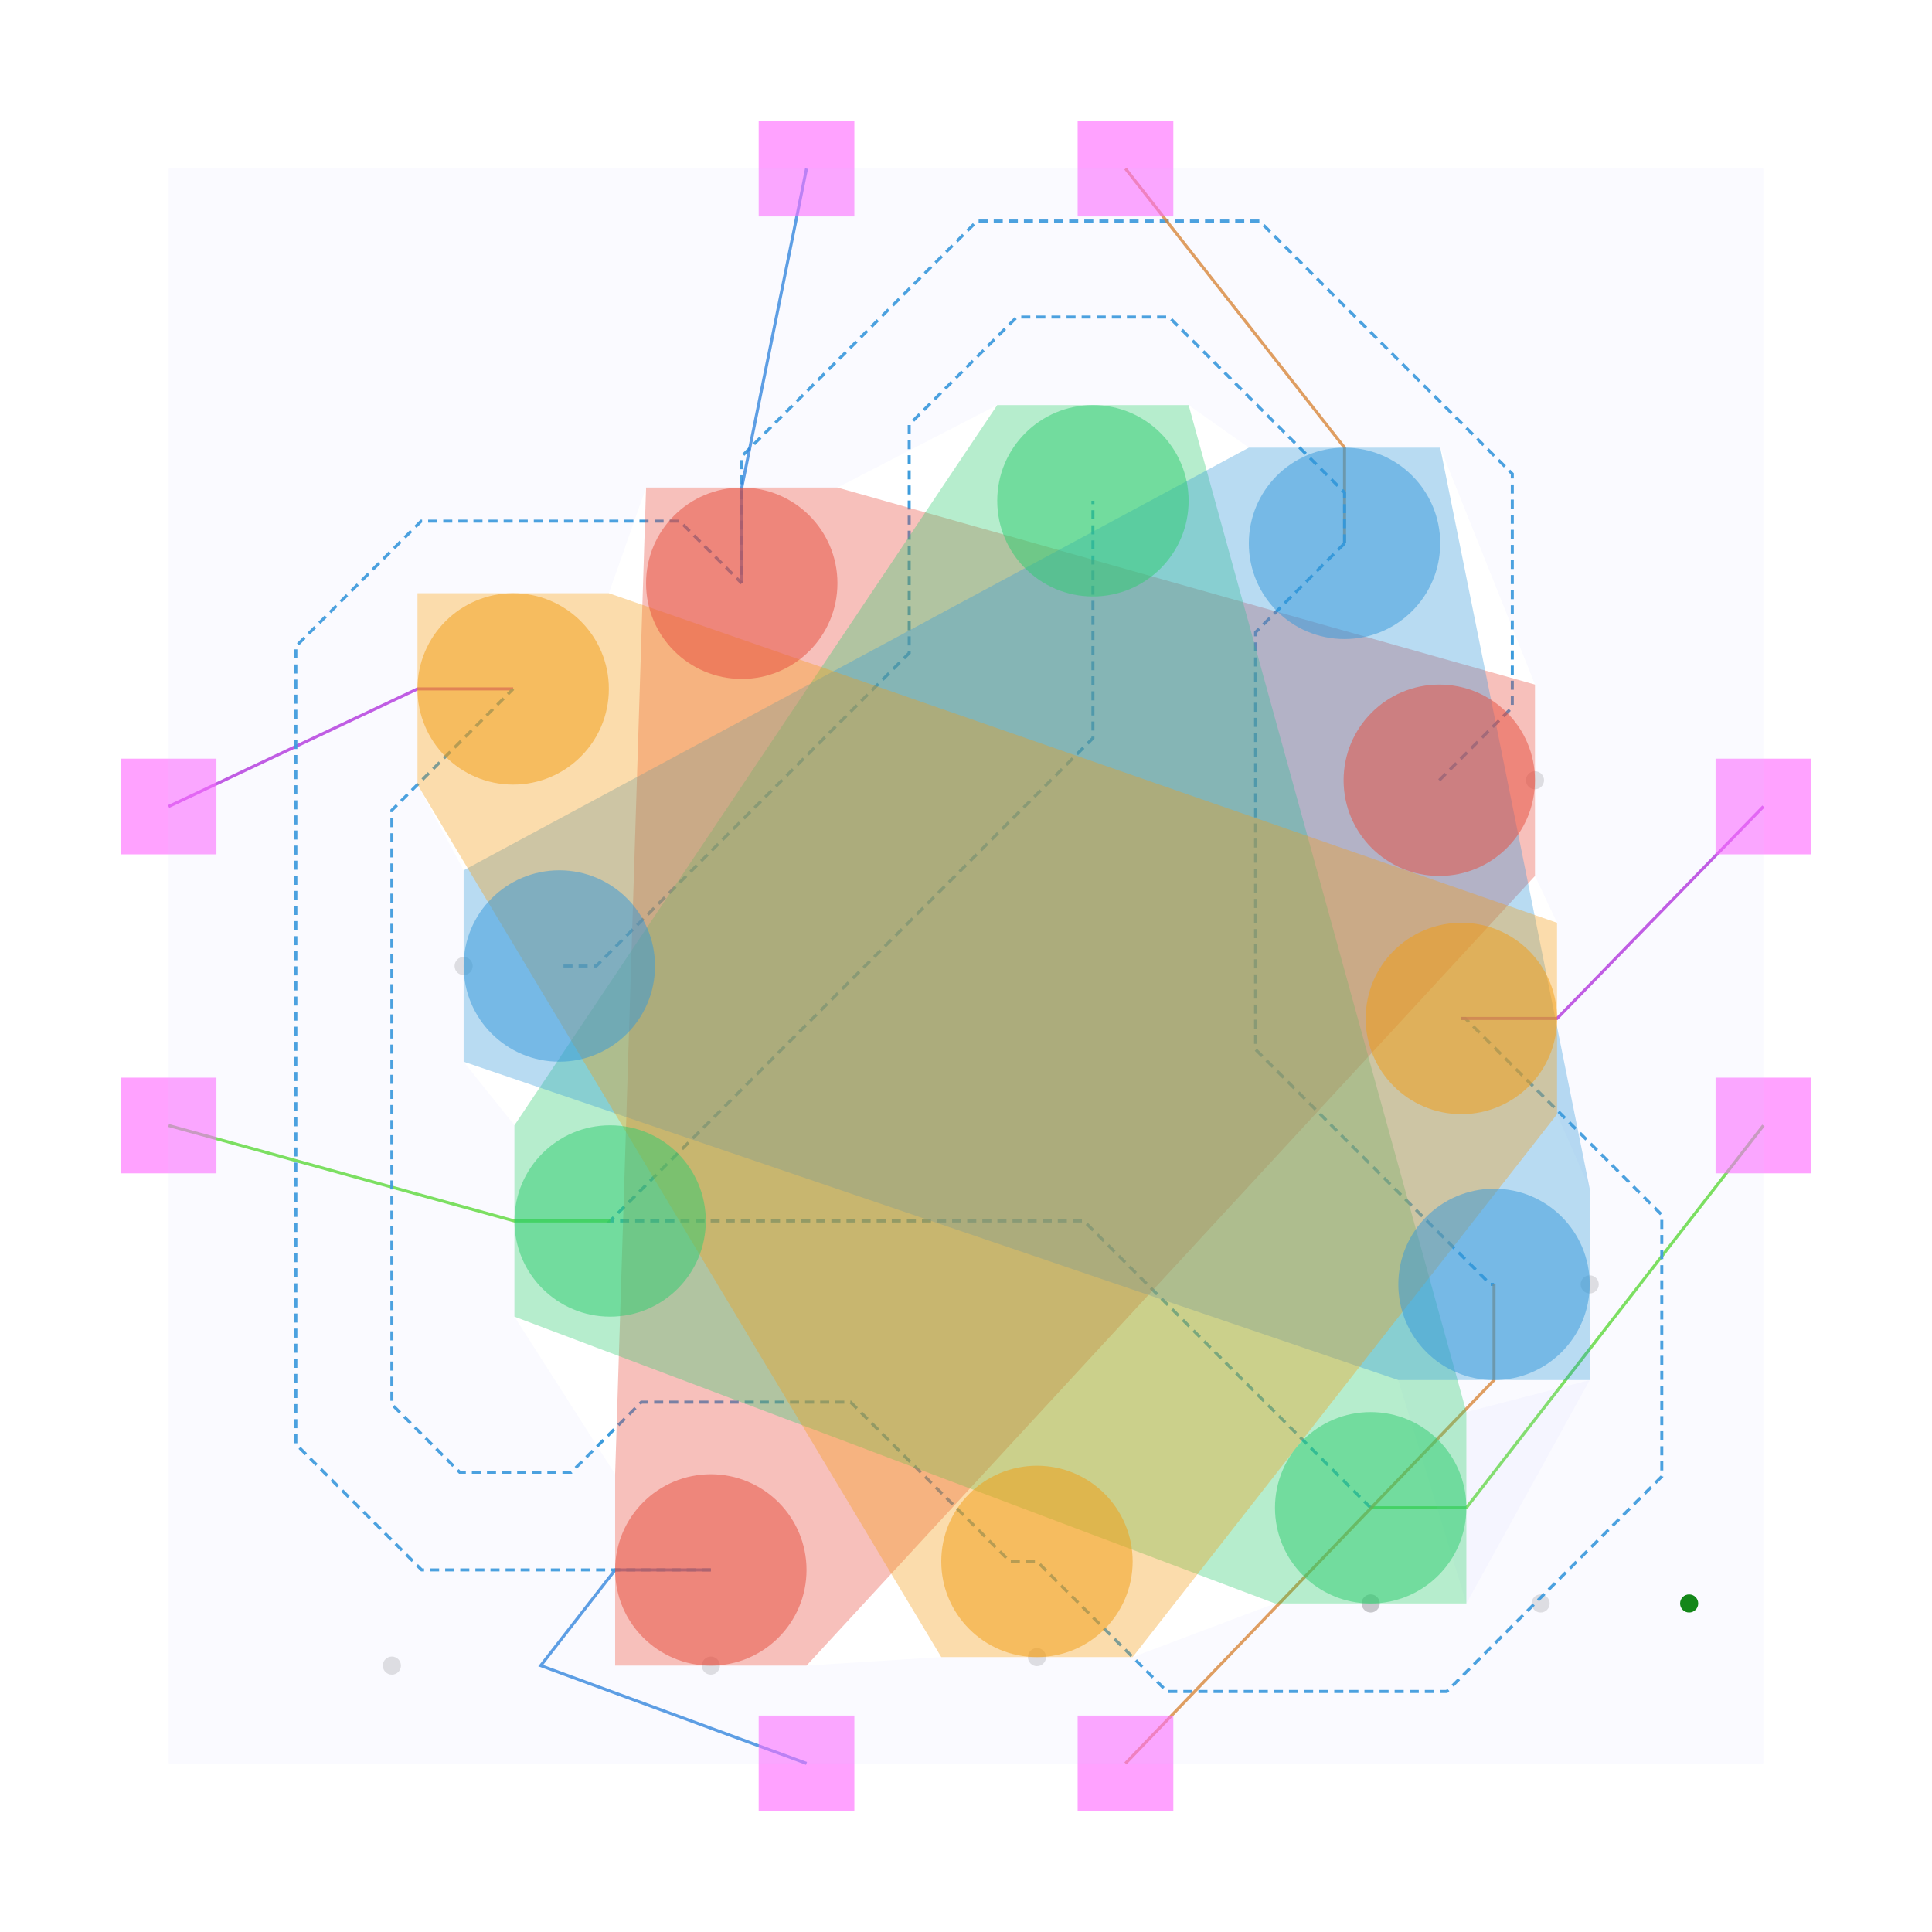
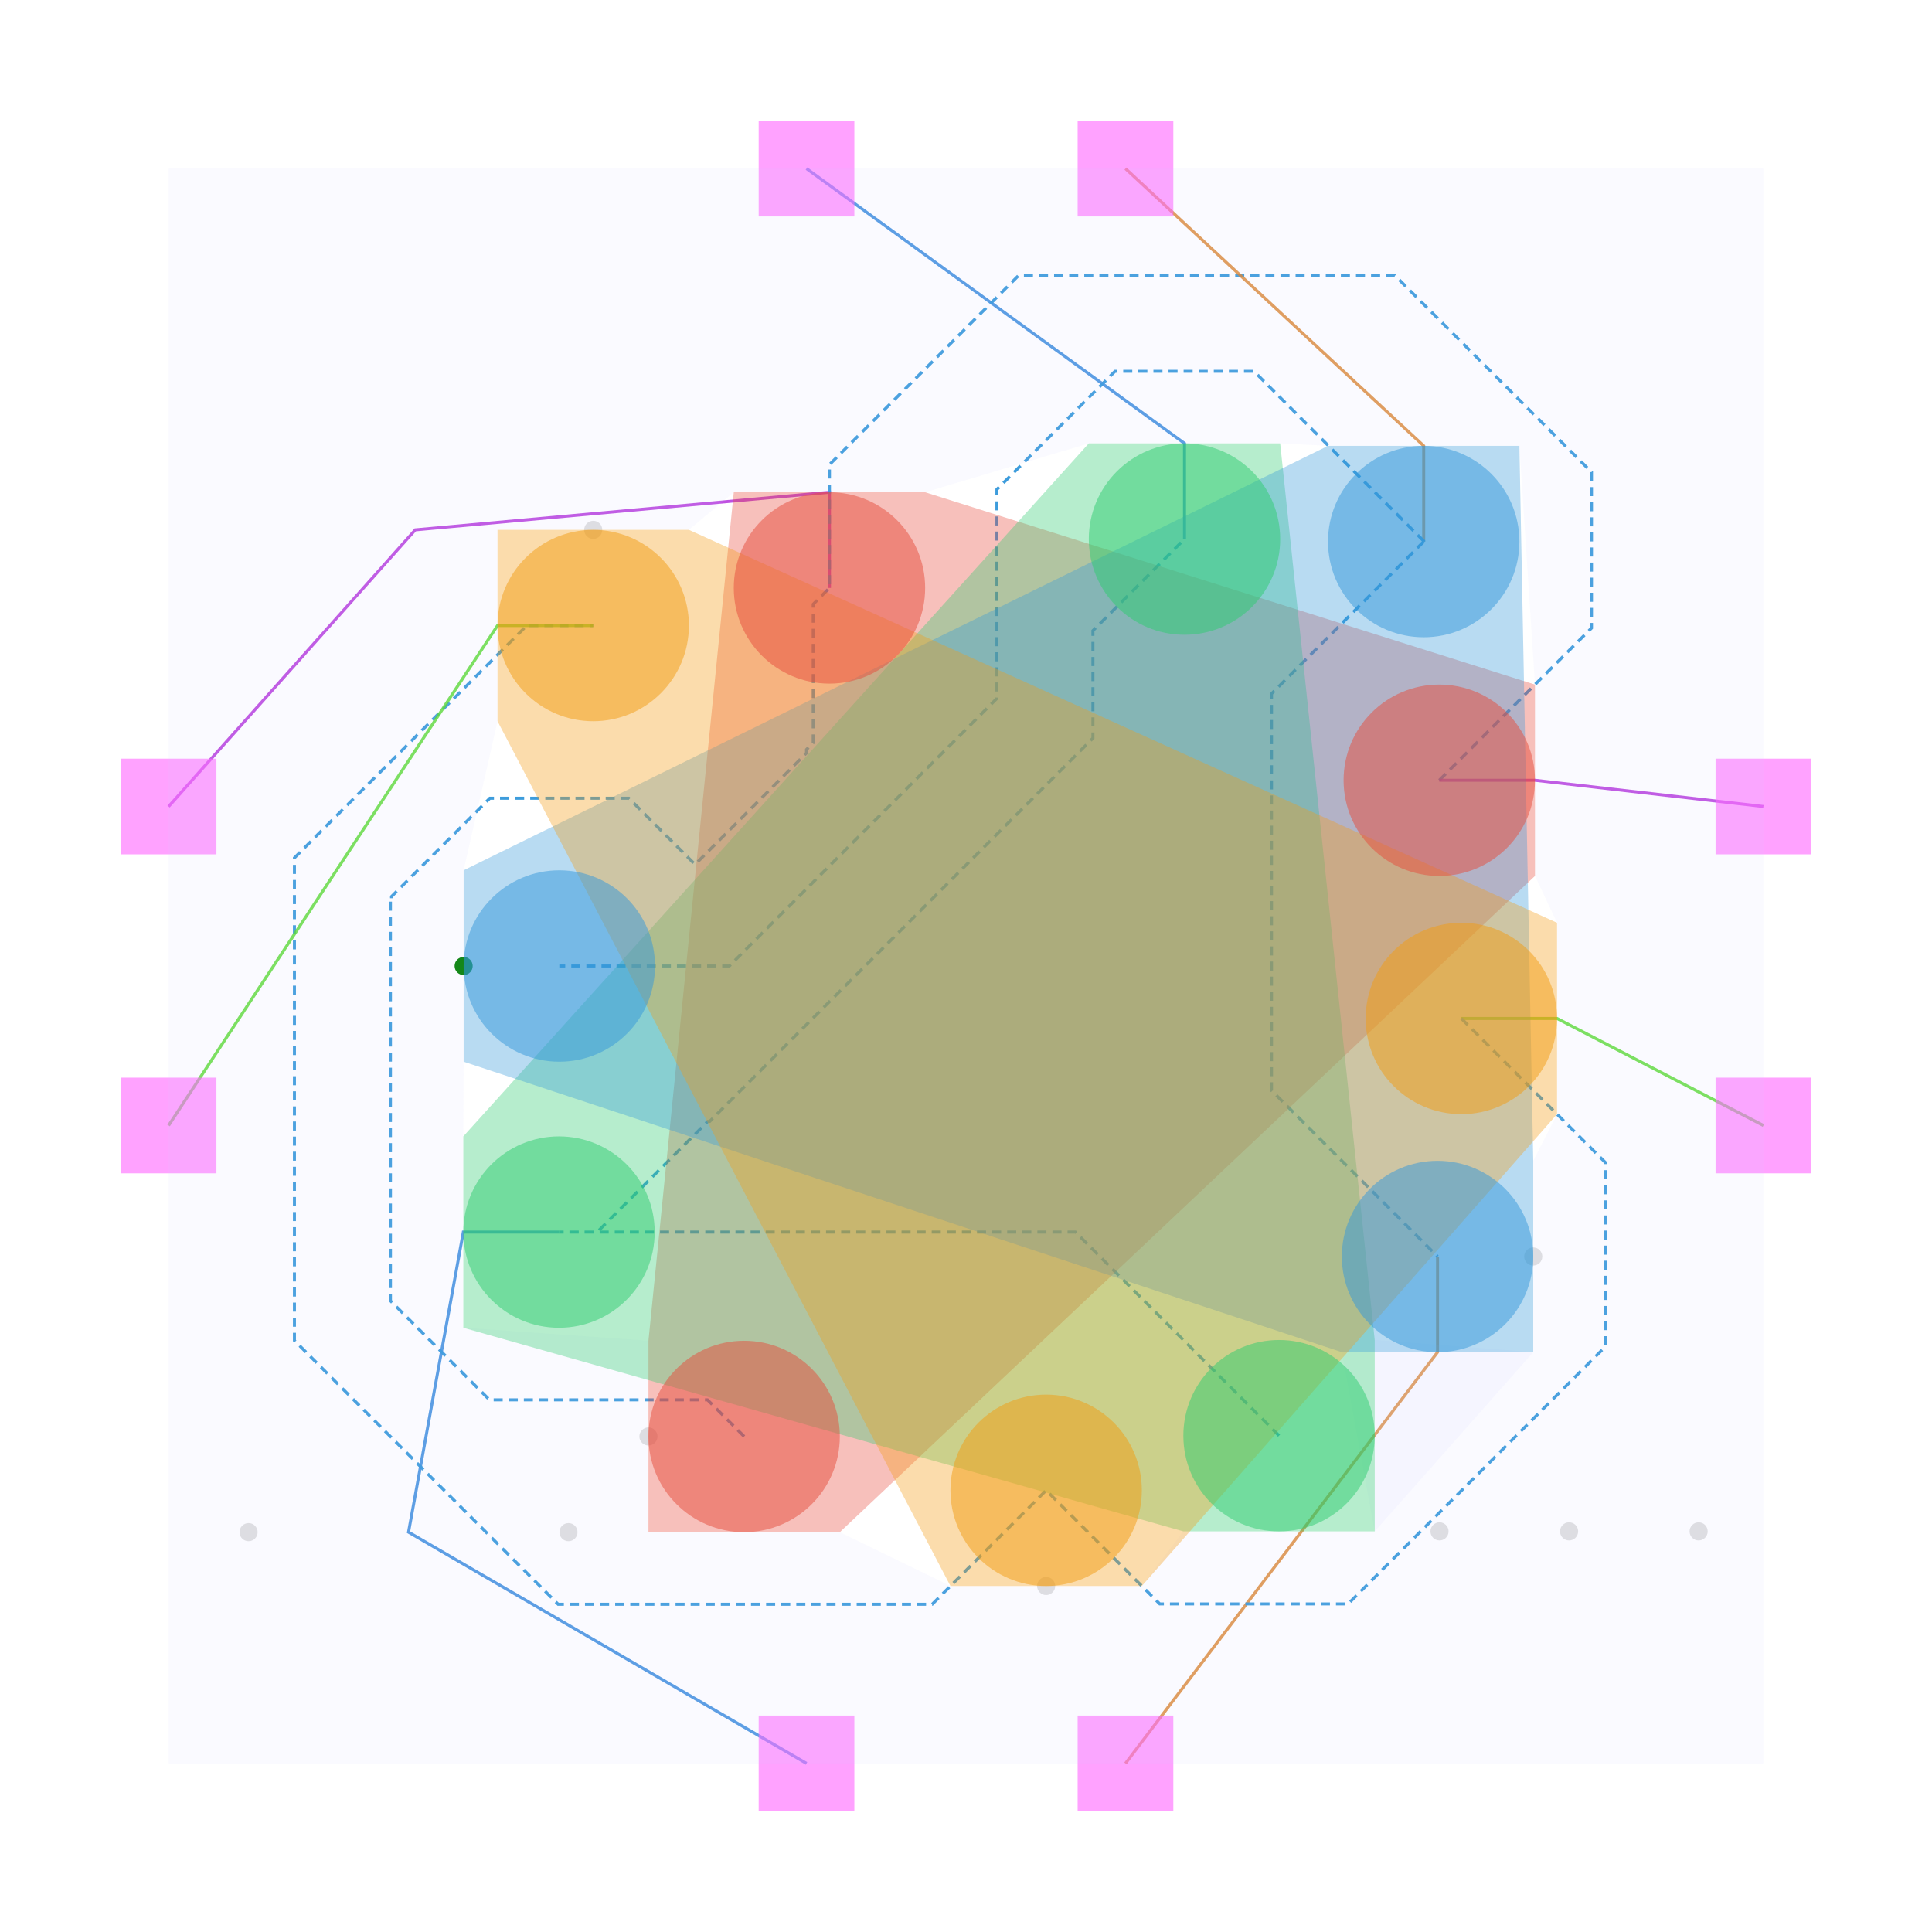
<svg xmlns="http://www.w3.org/2000/svg" width="640" height="640" viewBox="0 0 640 640">
  <rect width="100%" height="100%" fill="white" />
  <g>
-     <circle data-type="point" data-label="via:B-R_1 g: 0.10 h: 1.00 f: 0.66" data-x="2.26717925" data-y="-1.998536" cx="559.551" cy="531.166" r="3" fill="green" />
+     <circle data-type="point" data-label="via:Net7-L g: 0.03 h: 1.00 f: 0.59" data-x="-1.575" data-y="0" cx="153.585" cy="320" r="3" fill="green" />
  </g>
  <g>
-     <circle data-type="point" data-label="via:Net5-B g: 0.10 h: 1.00 f: 0.66" data-x="1.268717" data-y="-1.998536" cx="454.053" cy="531.166" r="3" fill="rgba(128, 128, 128, 0.25)" />
+     <circle data-type="point" data-label="via:B-L_0 g: 0.10 h: 1.00 f: 0.66" data-x="-2.249264166666667" data-y="-1.7750000000000001" cx="82.342" cy="507.547" r="3" fill="rgba(128, 128, 128, 0.25)" />
  </g>
  <g>
-     <circle data-type="point" data-label="via:B-R_0 g: 0.14 h: 1.00 f: 0.69" data-x="1.80153775" data-y="-1.998536" cx="510.351" cy="531.166" r="3" fill="rgba(128, 128, 128, 0.25)" />
+     <circle data-type="point" data-label="via:Net8-T g: 0.00 h: 2.00 f: 1.10" data-x="-1.168748" data-y="1.367434" cx="196.51" cy="175.516" r="3" fill="rgba(128, 128, 128, 0.25)" />
  </g>
  <g>
-     <circle data-type="point" data-label="via:Net8-B g: 0.14 h: 1.00 f: 0.69" data-x="0.22245699999999996" data-y="-2.166711" cx="343.505" cy="548.936" r="3" fill="rgba(128, 128, 128, 0.25)" />
+     <circle data-type="point" data-label="via:Net7-R g: 0.00 h: 2.00 f: 1.10" data-x="1.7783630000000001" data-y="-0.910782" cx="507.903" cy="416.234" r="3" fill="rgba(128, 128, 128, 0.25)" />
  </g>
  <g>
-     <circle data-type="point" data-label="via:Net6-B g: 0.17 h: 1.00 f: 0.73" data-x="-0.8" data-y="-2.1933949999999998" cx="235.472" cy="551.755" r="3" fill="rgba(128, 128, 128, 0.25)" />
+     <circle data-type="point" data-label="via:B-R_2 g: 0.03 h: 2.00 f: 1.14" data-x="2.296911" data-y="-1.772559" cx="562.692" cy="507.289" r="3" fill="rgba(128, 128, 128, 0.25)" />
  </g>
  <g>
-     <circle data-type="point" data-label="via:Net7-R g: 0.07 h: 2.00 f: 1.17" data-x="1.955408" data-y="-0.998198" cx="526.609" cy="425.47" r="3" fill="rgba(128, 128, 128, 0.25)" />
+     <circle data-type="point" data-label="via:B-R_1 g: 0.03 h: 2.00 f: 1.14" data-x="1.890733" data-y="-1.772559" cx="519.776" cy="507.289" r="3" fill="rgba(128, 128, 128, 0.25)" />
  </g>
  <g>
-     <circle data-type="point" data-label="via:Net7-L g: 0.10 h: 2.00 f: 1.21" data-x="-1.575" data-y="0" cx="153.585" cy="320" r="3" fill="rgba(128, 128, 128, 0.25)" />
+     <circle data-type="point" data-label="via:Net8-B g: 0.03 h: 2.00 f: 1.14" data-x="0.251271" data-y="-1.943783" cx="346.549" cy="525.381" r="3" fill="rgba(128, 128, 128, 0.25)" />
  </g>
  <g>
-     <circle data-type="point" data-label="via:Net6-R g: 0.14 h: 2.00 f: 1.24" data-x="1.7838340000000001" data-y="0.582296" cx="508.481" cy="258.474" r="3" fill="rgba(128, 128, 128, 0.25)" />
+     <circle data-type="point" data-label="via:B-R_0 g: 0.03 h: 2.00 f: 1.14" data-x="1.484555" data-y="-1.772559" cx="476.859" cy="507.289" r="3" fill="rgba(128, 128, 128, 0.25)" />
  </g>
  <g>
-     <circle data-type="point" data-label="via:Net5-B g: 4.07 h: 1.00 f: 4.62" data-x="1.268717" data-y="-1.998536" cx="454.053" cy="531.166" r="3" fill="rgba(128, 128, 128, 0.25)" />
+     <circle data-type="point" data-label="via:Net6-L g: 4.11 h: 1.00 f: 4.66" data-x="-0.9955849999999999" data-y="-1.475" cx="214.806" cy="475.849" r="3" fill="rgba(128, 128, 128, 0.25)" />
  </g>
  <g>
-     <circle data-type="point" data-label="via:B-L_1 g: 4.21 h: 1.00 f: 4.76" data-x="-1.8" data-y="-2.1933949999999998" cx="129.811" cy="551.755" r="3" fill="rgba(128, 128, 128, 0.25)" />
+     <circle data-type="point" data-label="via:B-L_2 g: 4.14 h: 1.00 f: 4.69" data-x="-1.2463208333333333" data-y="-1.7750000000000001" cx="188.313" cy="507.547" r="3" fill="rgba(128, 128, 128, 0.25)" />
  </g>
  <g>
-     <polyline data-points="2.5,-0.5 1.5687170000000001,-1.698536 1.268717,-1.698536" data-type="line" data-label="" points="584.151,372.83 485.751,499.468 454.053,499.468" fill="none" stroke="hsla(106, 70%, 50%, 0.8)" stroke-width="1px" />
+     <polyline data-points="-0.5,-2.5 -1.7477925,-1.7750000000000001 -1.576,-0.834191 -1.276,-0.834191" data-type="line" data-label="" points="267.17,584.151 135.328,507.547 153.479,408.141 185.177,408.141" fill="none" stroke="hsla(210, 70%, 50%, 0.8)" stroke-width="1px" />
  </g>
  <g>
-     <polyline data-points="1.268717,-1.698536 0.369558,-0.799377 -1.115754,-0.799377 0.397934,0.714311 0.397934,1.458567" data-type="line" data-label="" points="454.053,499.468 359.048,404.462 202.109,404.462 362.046,244.526 362.046,165.887" fill="none" stroke="rgba(52, 152, 219, 0.95)" stroke-width="1px" stroke-dasharray="3 2" />
+     <polyline data-points="0.981466,-1.472559 0.343098,-0.834191 -1.276,-0.834191 -1.156476,-0.834191 -0.809571,-0.487286 -0.803663,-0.487286 0.397934,0.714311 0.397934,1.051387 0.685025,1.338478" data-type="line" data-label="" points="423.702,475.591 356.252,408.141 185.177,408.141 197.806,408.141 234.46,371.487 235.085,371.487 362.046,244.526 362.046,208.91 392.38,178.576" fill="none" stroke="rgba(52, 152, 219, 0.95)" stroke-width="1px" stroke-dasharray="3 2" />
  </g>
  <g>
-     <polyline data-points="-1.115754,-0.799377 -1.415754,-0.799377 -2.5,-0.5" data-type="line" data-label="" points="202.109,404.462 170.411,404.462 55.849,372.83" fill="none" stroke="hsla(106, 70%, 50%, 0.8)" stroke-width="1px" />
+     <polyline data-points="0.685025,1.338478 0.685025,1.638478 -0.5,2.5" data-type="line" data-label="" points="392.38,178.576 392.38,146.878 267.17,55.849" fill="none" stroke="hsla(210, 70%, 50%, 0.8)" stroke-width="1px" />
  </g>
  <g>
-     <polyline data-points="-2.5,0.5 -1.719706,0.868747 -1.419706,0.868747" data-type="line" data-label="" points="55.849,267.17 138.295,228.208 169.993,228.208" fill="none" stroke="hsla(286, 70%, 50%, 0.8)" stroke-width="1px" />
+     <polyline data-points="-2.5,0.4999999999999999 -1.726561,1.367434 -0.428066,1.485303 -0.428066,1.185303" data-type="line" data-label="" points="55.849,267.17 137.571,175.516 274.77,163.062 274.77,194.76" fill="none" stroke="hsla(286, 70%, 50%, 0.8)" stroke-width="1px" />
  </g>
  <g>
-     <polyline data-points="1.553029,-0.164505 1.565592,-0.164505 2.181408,-0.780321 2.181408,-1.600433 1.507305,-2.274536 0.630282,-2.274536 0.222457,-1.866711 0.137528,-1.866711 -0.329183,-1.4 -0.361788,-1.367395 -1.017877,-1.367395 -1.237643,-1.587161 -1.587161,-1.587161 -1.8,-1.374322 -1.8,-1.036995 -1.80003,-1.036965 -1.80003,-0.6 -1.80003,0.488423 -1.419706,0.868747" data-type="line" data-label="" points="484.094,337.382 485.421,337.382 550.488,402.449 550.488,489.102 479.262,560.328 386.596,560.328 343.505,517.237 334.531,517.237 285.218,467.925 281.773,464.479 212.451,464.479 189.23,487.7 152.3,487.7 129.811,465.211 129.811,429.569 129.808,429.566 129.808,383.396 129.808,268.393 169.993,228.208" fill="none" stroke="rgba(52, 152, 219, 0.95)" stroke-width="1px" stroke-dasharray="3 2" />
+     <polyline data-points="1.483834,0.582296 1.960987,1.059449 1.960987,1.548584 1.344093,2.165478 0.165478,2.165478 -0.428066,1.571934 -0.428066,1.185303" data-type="line" data-label="" points="476.782,258.474 527.199,208.058 527.199,156.376 462.017,91.195 337.484,91.195 274.77,153.909 274.77,194.76" fill="none" stroke="rgba(52, 152, 219, 0.95)" stroke-width="1px" stroke-dasharray="3 2" />
  </g>
  <g>
-     <polyline data-points="1.553029,-0.164505 1.853029,-0.164505 2.5,0.5" data-type="line" data-label="" points="484.094,337.382 515.792,337.382 584.151,267.17" fill="none" stroke="hsla(286, 70%, 50%, 0.8)" stroke-width="1px" />
+     <polyline data-points="-0.695585,-1.475 -0.810394,-1.360191 -1.493877,-1.360191 -1.80445,-1.049618 -1.80445,0.214427 -1.801,0.210977 -1.801,0.217877 -1.492877,0.526 -1.057123,0.526 -0.849428,0.318305 -0.5,0.667733 -0.5,0.678735 -0.479066,0.699669 -0.479066,1.134303 -0.428066,1.185303" data-type="line" data-label="" points="246.504,475.849 234.373,463.718 162.156,463.718 129.341,430.903 129.341,297.344 129.706,297.708 129.706,296.979 162.262,264.423 208.304,264.423 230.249,286.368 267.17,249.447 267.17,248.285 269.382,246.073 269.382,200.149 274.77,194.76" fill="none" stroke="rgba(52, 152, 219, 0.95)" stroke-width="1px" stroke-dasharray="3 2" />
  </g>
  <g>
-     <polyline data-points="-0.5,-2.5 -1.3333333333333333,-2.1933949999999998 -1.1,-1.893395 -0.8,-1.893395" data-type="line" data-label="" points="267.17,584.151 179.119,551.755 203.774,520.057 235.472,520.057" fill="none" stroke="hsla(210, 70%, 50%, 0.8)" stroke-width="1px" />
+     <polyline data-points="1.483834,0.582296 1.7838340000000001,0.582296 2.5,0.5" data-type="line" data-label="" points="476.782,258.474 508.481,258.474 584.151,267.17" fill="none" stroke="hsla(286, 70%, 50%, 0.8)" stroke-width="1px" />
  </g>
  <g>
-     <polyline data-points="1.483834,0.582296 1.712721,0.811183 1.712721,1.542957 0.920111,2.335567 0.034666,2.335566 -0.703066,1.597834 -0.703066,1.2" data-type="line" data-label="" points="476.782,258.474 500.967,234.29 500.967,156.971 417.219,73.223 323.663,73.223 245.714,151.172 245.714,193.208" fill="none" stroke="rgba(52, 152, 219, 0.95)" stroke-width="1px" stroke-dasharray="3 2" />
+     <polyline data-points="0.5,2.5 1.434987,1.6307070000000001 1.434987,1.330707" data-type="line" data-label="" points="372.83,55.849 471.621,147.699 471.621,179.397" fill="none" stroke="hsla(30, 70%, 50%, 0.8)" stroke-width="1px" />
  </g>
  <g>
-     <polyline data-points="-0.8,-1.893395 -1.706605,-1.893395 -2.10103,-1.49897 -2.10103,1.002011 -1.708294,1.394747 -0.897813,1.394747 -0.703066,1.2" data-type="line" data-label="" points="235.472,520.057 139.679,520.057 98.004,478.382 98.004,214.127 139.501,172.631 225.137,172.631 245.714,193.208" fill="none" stroke="rgba(52, 152, 219, 0.95)" stroke-width="1px" stroke-dasharray="3 2" />
+     <polyline data-points="1.434987,1.330707 0.957834,0.853554 0.957834,-0.390253 1.478363,-0.910782" data-type="line" data-label="" points="471.621,179.397 421.205,229.813 421.205,361.234 476.204,416.234" fill="none" stroke="rgba(52, 152, 219, 0.95)" stroke-width="1px" stroke-dasharray="3 2" />
  </g>
  <g>
-     <polyline data-points="-0.703066,1.2 -0.703066,1.5 -0.5,2.5" data-type="line" data-label="" points="245.714,193.208 245.714,161.509 267.17,55.849" fill="none" stroke="hsla(210, 70%, 50%, 0.8)" stroke-width="1px" />
+     <polyline data-points="1.434987,1.330707 1.434987,1.332393 0.902902,1.864478 0.467148,1.864478 0.096934,1.494264 0.096934,0.838989 -0.742055,0 -1.275,0" data-type="line" data-label="" points="471.621,179.397 471.621,179.219 415.401,122.999 369.359,122.999 330.242,162.116 330.242,231.352 241.594,320 185.283,320" fill="none" stroke="rgba(52, 152, 219, 0.95)" stroke-width="1px" stroke-dasharray="3 2" />
  </g>
  <g>
-     <polyline data-points="0.5,2.5 1.186721,1.62508 1.186721,1.32508" data-type="line" data-label="" points="372.83,55.849 445.389,148.293 445.389,179.992" fill="none" stroke="hsla(30, 70%, 50%, 0.8)" stroke-width="1px" />
+     <polyline data-points="1.478363,-0.910782 1.478363,-1.210782 0.5,-2.5" data-type="line" data-label="" points="476.204,416.234 476.204,447.932 372.83,584.151" fill="none" stroke="hsla(30, 70%, 50%, 0.8)" stroke-width="1px" />
  </g>
  <g>
-     <polyline data-points="1.186721,1.32508 0.907834,1.046193 0.907834,-0.261774 1.644258,-0.998198 1.655408,-0.998198" data-type="line" data-label="" points="445.389,179.992 415.922,209.459 415.922,347.659 493.733,425.47 494.911,425.47" fill="none" stroke="rgba(52, 152, 219, 0.95)" stroke-width="1px" stroke-dasharray="3 2" />
+     <polyline data-points="2.5,-0.5 1.853029,-0.164505 1.553029,-0.164505" data-type="line" data-label="" points="584.151,372.83 515.792,337.382 484.094,337.382" fill="none" stroke="hsla(106, 70%, 50%, 0.8)" stroke-width="1px" />
  </g>
  <g>
-     <polyline data-points="1.186721,1.32508 1.186721,1.484368 0.636522,2.034567 0.159346,2.034567 -0.178066,1.697155 -0.178066,0.981123 -1.159189,0 -1.275,0" data-type="line" data-label="" points="445.389,179.992 445.389,163.161 387.255,105.027 336.837,105.027 301.185,140.678 301.185,216.334 197.52,320 185.283,320" fill="none" stroke="rgba(52, 152, 219, 0.95)" stroke-width="1px" stroke-dasharray="3 2" />
+     <polyline data-points="1.553029,-0.164505 2.004363,-0.615839 2.004363,-1.193539 1.197902,-2 0.607488,-2 0.251271,-1.643783 -0.105946,-2.001 -1.278746,-2.001 -2.10545,-1.174296 -2.10545,0.339105 -1.377121,1.067434 -1.168748,1.067434" data-type="line" data-label="" points="484.094,337.382 531.782,385.07 531.782,446.11 446.571,531.321 384.187,531.321 346.549,493.683 308.806,531.426 184.887,531.426 97.537,444.077 97.537,284.17 174.493,207.215 196.51,207.215" fill="none" stroke="rgba(52, 152, 219, 0.95)" stroke-width="1px" stroke-dasharray="3 2" />
  </g>
  <g>
-     <polyline data-points="1.655408,-0.998198 1.655408,-1.298198 0.5,-2.5" data-type="line" data-label="" points="494.911,425.47 494.911,457.168 372.83,584.151" fill="none" stroke="hsla(30, 70%, 50%, 0.8)" stroke-width="1px" />
+     <polyline data-points="-1.168748,1.067434 -1.468748,1.067434 -2.5,-0.4999999999999998" data-type="line" data-label="" points="196.51,207.215 164.812,207.215 55.849,372.83" fill="none" stroke="hsla(106, 70%, 50%, 0.8)" stroke-width="1px" />
  </g>
  <g>
    <rect data-type="rect" data-label="" data-x="-2.5" data-y="0.5" x="40" y="251.321" width="31.698" height="31.698" fill="rgba(255, 100, 255, 0.6)" stroke="black" stroke-width="0.009" />
  </g>
  <g>
    <rect data-type="rect" data-label="" data-x="2.5" data-y="0.5" x="568.302" y="251.321" width="31.698" height="31.698" fill="rgba(255, 100, 255, 0.6)" stroke="black" stroke-width="0.009" />
  </g>
  <g>
    <rect data-type="rect" data-label="" data-x="2.5" data-y="-0.5" x="568.302" y="356.981" width="31.698" height="31.698" fill="rgba(255, 100, 255, 0.6)" stroke="black" stroke-width="0.009" />
  </g>
  <g>
    <rect data-type="rect" data-label="" data-x="-2.5" data-y="-0.5" x="40" y="356.981" width="31.698" height="31.698" fill="rgba(255, 100, 255, 0.6)" stroke="black" stroke-width="0.009" />
  </g>
  <g>
    <rect data-type="rect" data-label="" data-x="0.5" data-y="2.5" x="356.981" y="40" width="31.698" height="31.698" fill="rgba(255, 100, 255, 0.6)" stroke="black" stroke-width="0.009" />
  </g>
  <g>
    <rect data-type="rect" data-label="" data-x="0.5" data-y="-2.5" x="356.981" y="568.302" width="31.698" height="31.698" fill="rgba(255, 100, 255, 0.6)" stroke="black" stroke-width="0.009" />
  </g>
  <g>
    <rect data-type="rect" data-label="" data-x="-0.5" data-y="-2.5" x="251.321" y="568.302" width="31.698" height="31.698" fill="rgba(255, 100, 255, 0.6)" stroke="black" stroke-width="0.009" />
  </g>
  <g>
    <rect data-type="rect" data-label="" data-x="-0.5" data-y="2.5" x="251.321" y="40" width="31.698" height="31.698" fill="rgba(255, 100, 255, 0.6)" stroke="black" stroke-width="0.009" />
  </g>
  <g>
-     <polygon data-type="polygon" data-label="" data-points="-2.5,2.5 2.5,2.5 2.5,0.882296 1.7838340000000001,0.882296 1.486721,1.62508 0.8867209999999999,1.62508 0.697934,1.758567 0.09793400000000002,1.758567 -0.403066,1.5 -1.003066,1.5 -1.1197059999999999,1.168747 -1.719706,1.168747 -1.719706,1.168747 -2.5,1.168747" points="55.849,55.849 584.151,55.849 584.151,226.776 508.481,226.776 477.088,148.293 413.691,148.293 393.744,134.189 330.348,134.189 277.412,161.509 214.016,161.509 201.691,196.51 138.295,196.51 138.295,196.51 55.849,196.51" fill="rgba(200, 200, 255, 0.1)" stroke="black" stroke-width="0.009" />
+     <polygon data-type="polygon" data-label="" data-points="-2.5,2.5 2.5,2.5 2.5,0.882296 1.7838340000000001,0.882296 1.734987,1.6307070000000001 1.134987,1.6307070000000001 0.985025,1.638478 0.385025,1.638478 -0.128066,1.485303 -0.728066,1.485303 -0.8687479999999999,1.367434 -1.468748,1.367434 -1.468748,1.367434 -2.5,1.367434" points="55.849,55.849 584.151,55.849 584.151,226.776 508.481,226.776 503.319,147.699 439.923,147.699 424.078,146.878 360.682,146.878 306.468,163.062 243.072,163.062 228.208,175.516 164.812,175.516 164.812,175.516 55.849,175.516" fill="rgba(200, 200, 255, 0.1)" stroke="black" stroke-width="0.009" />
  </g>
  <g>
-     <polygon data-type="polygon" data-label="" data-points="-2.5,-2.5 2.5,-2.5 2.5,-1.998536 1.5687170000000001,-1.998536 1.955408,-1.298198 1.355408,-1.298198 1.5687170000000001,-1.998536 0.968717,-1.998536 0.522457,-2.166711 -0.077543,-2.166711 -0.5,-2.1933949999999998 -1.1,-2.1933949999999998 -1.1,-2.1933949999999998 -2.5,-2.1933949999999998" points="55.849,584.151 584.151,584.151 584.151,531.166 485.751,531.166 526.609,457.168 463.213,457.168 485.751,531.166 422.355,531.166 375.203,548.936 311.807,548.936 267.17,551.755 203.774,551.755 203.774,551.755 55.849,551.755" fill="rgba(200, 200, 255, 0.1)" stroke="black" stroke-width="0.009" />
+     <polygon data-type="polygon" data-label="" data-points="-2.5,-2.5 2.5,-2.5 2.5,-1.772559 1.281466,-1.772559 1.7783630000000001,-1.210782 1.178363,-1.210782 1.281466,-1.772559 0.6814659999999999,-1.772559 0.5512710000000001,-1.943783 -0.04872899999999997,-1.943783 -0.395585,-1.7750000000000001 -0.9955849999999999,-1.7750000000000001 -0.9955849999999999,-1.7750000000000001 -2.5,-1.7750000000000001" points="55.849,584.151 584.151,584.151 584.151,507.289 455.4,507.289 507.903,447.932 444.506,447.932 455.4,507.289 392.004,507.289 378.248,525.381 314.851,525.381 278.202,507.547 214.806,507.547 214.806,507.547 55.849,507.547" fill="rgba(200, 200, 255, 0.1)" stroke="black" stroke-width="0.009" />
  </g>
  <g>
-     <polygon data-type="polygon" data-label="" data-points="-2.5,-2.1933949999999998 -1.1,-2.1933949999999998 -1.1,-2.1933949999999998 -1.1,-1.593395 -1.415754,-1.099377 -1.415754,-0.499377 -1.575,-0.3 -1.575,0.3 -1.719706,0.5687470000000001 -1.719706,1.168747 -2.5,1.168747" points="55.849,551.755 203.774,551.755 203.774,551.755 203.774,488.359 170.411,436.161 170.411,372.764 153.585,351.698 153.585,288.302 138.295,259.906 138.295,196.51 55.849,196.51" fill="rgba(200, 200, 255, 0.1)" stroke="black" stroke-width="0.009" />
+     <polygon data-type="polygon" data-label="" data-points="-2.5,-1.7750000000000001 -0.9955849999999999,-1.7750000000000001 -0.9955849999999999,-1.7750000000000001 -0.9955849999999999,-1.175 -1.576,-1.134191 -1.576,-0.5341910000000001 -1.575,-0.3 -1.575,0.3 -1.468748,0.767434 -1.468748,1.367434 -2.5,1.367434" points="55.849,507.547 214.806,507.547 214.806,507.547 214.806,444.151 153.479,439.839 153.479,376.443 153.585,351.698 153.585,288.302 164.812,238.913 164.812,175.516 55.849,175.516" fill="rgba(200, 200, 255, 0.1)" stroke="black" stroke-width="0.009" />
  </g>
  <g>
-     <polygon data-type="polygon" data-label="" data-points="2.5,-1.998536 1.5687170000000001,-1.998536 1.5687170000000001,-1.998536 1.5687170000000001,-1.398536 1.955408,-1.298198 1.955408,-0.6981980000000001 1.853029,-0.464505 1.853029,0.13549499999999998 1.7838340000000001,0.28229600000000005 1.7838340000000001,0.882296 2.5,0.882296" points="584.151,531.166 485.751,531.166 485.751,531.166 485.751,467.77 526.609,457.168 526.609,393.772 515.792,369.08 515.792,305.684 508.481,290.172 508.481,226.776 584.151,226.776" fill="rgba(200, 200, 255, 0.1)" stroke="black" stroke-width="0.009" />
+     <polygon data-type="polygon" data-label="" data-points="2.5,-1.772559 1.281466,-1.772559 1.281466,-1.772559 1.281466,-1.172559 1.7783630000000001,-1.210782 1.7783630000000001,-0.6107819999999999 1.853029,-0.464505 1.853029,0.13549499999999998 1.7838340000000001,0.28229600000000005 1.7838340000000001,0.882296 2.5,0.882296" points="584.151,507.289 455.4,507.289 455.4,507.289 455.4,443.893 507.903,447.932 507.903,384.535 515.792,369.08 515.792,305.684 508.481,290.172 508.481,226.776 584.151,226.776" fill="rgba(200, 200, 255, 0.1)" stroke="black" stroke-width="0.009" />
  </g>
  <g>
-     <polygon data-type="polygon" data-label="" data-points="-1.003066,1.5 -0.403066,1.5 1.7838340000000001,0.882296 1.7838340000000001,0.28229600000000005 -0.5,-2.1933949999999998 -1.1,-2.1933949999999998 -1.1,-2.1933949999999998 -1.1,-1.593395" points="214.016,161.509 277.412,161.509 508.481,226.776 508.481,290.172 267.17,551.755 203.774,551.755 203.774,551.755 203.774,488.359" fill="rgba(231, 76, 60, 0.35)" stroke="black" stroke-width="0.009" />
+     <polygon data-type="polygon" data-label="" data-points="-0.728066,1.485303 -0.128066,1.485303 1.7838340000000001,0.882296 1.7838340000000001,0.28229600000000005 -0.395585,-1.7750000000000001 -0.9955849999999999,-1.7750000000000001 -0.9955849999999999,-1.7750000000000001 -0.9955849999999999,-1.175" points="243.072,163.062 306.468,163.062 508.481,226.776 508.481,290.172 278.202,507.547 214.806,507.547 214.806,507.547 214.806,444.151" fill="rgba(231, 76, 60, 0.35)" stroke="black" stroke-width="0.009" />
  </g>
  <g>
-     <polygon data-type="polygon" data-label="" data-points="0.09793400000000002,1.758567 0.697934,1.758567 1.5687170000000001,-1.398536 1.5687170000000001,-1.998536 1.5687170000000001,-1.998536 0.968717,-1.998536 -1.415754,-1.099377 -1.415754,-0.499377" points="330.348,134.189 393.744,134.189 485.751,467.77 485.751,531.166 485.751,531.166 422.355,531.166 170.411,436.161 170.411,372.764" fill="rgba(46, 204, 113, 0.35)" stroke="black" stroke-width="0.009" />
+     <polygon data-type="polygon" data-label="" data-points="0.385025,1.638478 0.985025,1.638478 1.281466,-1.172559 1.281466,-1.772559 1.281466,-1.772559 0.6814659999999999,-1.772559 -1.576,-1.134191 -1.576,-0.5341910000000001" points="360.682,146.878 424.078,146.878 455.4,443.893 455.4,507.289 455.4,507.289 392.004,507.289 153.479,439.839 153.479,376.443" fill="rgba(46, 204, 113, 0.35)" stroke="black" stroke-width="0.009" />
  </g>
  <g>
-     <polygon data-type="polygon" data-label="" data-points="0.8867209999999999,1.62508 1.486721,1.62508 1.955408,-0.6981980000000001 1.955408,-1.298198 1.955408,-1.298198 1.355408,-1.298198 -1.575,-0.3 -1.575,0.3" points="413.691,148.293 477.088,148.293 526.609,393.772 526.609,457.168 526.609,457.168 463.213,457.168 153.585,351.698 153.585,288.302" fill="rgba(52, 152, 219, 0.35)" stroke="black" stroke-width="0.009" />
+     <polygon data-type="polygon" data-label="" data-points="1.134987,1.6307070000000001 1.734987,1.6307070000000001 1.7783630000000001,-0.6107819999999999 1.7783630000000001,-1.210782 1.7783630000000001,-1.210782 1.178363,-1.210782 -1.575,-0.3 -1.575,0.3" points="439.923,147.699 503.319,147.699 507.903,384.535 507.903,447.932 507.903,447.932 444.506,447.932 153.585,351.698 153.585,288.302" fill="rgba(52, 152, 219, 0.35)" stroke="black" stroke-width="0.009" />
  </g>
  <g>
-     <polygon data-type="polygon" data-label="" data-points="-1.719706,1.168747 -1.1197059999999999,1.168747 1.853029,0.13549499999999998 1.853029,-0.464505 0.522457,-2.166711 -0.077543,-2.166711 -1.719706,0.5687470000000001 -1.719706,1.168747" points="138.295,196.51 201.691,196.51 515.792,305.684 515.792,369.08 375.203,548.936 311.807,548.936 138.295,259.906 138.295,196.51" fill="rgba(243, 156, 18, 0.35)" stroke="black" stroke-width="0.009" />
+     <polygon data-type="polygon" data-label="" data-points="-1.468748,1.367434 -0.8687479999999999,1.367434 1.853029,0.13549499999999998 1.853029,-0.464505 0.5512710000000001,-1.943783 -0.04872899999999997,-1.943783 -1.468748,0.767434 -1.468748,1.367434" points="164.812,175.516 228.208,175.516 515.792,305.684 515.792,369.08 378.248,525.381 314.851,525.381 164.812,238.913 164.812,175.516" fill="rgba(243, 156, 18, 0.35)" stroke="black" stroke-width="0.009" />
  </g>
  <circle data-type="circle" data-label="" data-x="1.483834" data-y="0.582296" cx="476.782" cy="258.474" r="31.698" fill="rgba(231, 76, 60, 0.5)" stroke="black" stroke-width="0.009" />
-   <circle data-type="circle" data-label="" data-x="-0.8" data-y="-1.893395" cx="235.472" cy="520.057" r="31.698" fill="rgba(231, 76, 60, 0.5)" stroke="black" stroke-width="0.009" />
-   <circle data-type="circle" data-label="" data-x="-0.703066" data-y="1.2" cx="245.714" cy="193.208" r="31.698" fill="rgba(231, 76, 60, 0.5)" stroke="black" stroke-width="0.009" />
-   <circle data-type="circle" data-label="" data-x="1.268717" data-y="-1.698536" cx="454.053" cy="499.468" r="31.698" fill="rgba(46, 204, 113, 0.5)" stroke="black" stroke-width="0.009" />
-   <circle data-type="circle" data-label="" data-x="-1.115754" data-y="-0.799377" cx="202.109" cy="404.462" r="31.698" fill="rgba(46, 204, 113, 0.5)" stroke="black" stroke-width="0.009" />
-   <circle data-type="circle" data-label="" data-x="0.397934" data-y="1.458567" cx="362.046" cy="165.887" r="31.698" fill="rgba(46, 204, 113, 0.5)" stroke="black" stroke-width="0.009" />
-   <circle data-type="circle" data-label="" data-x="1.186721" data-y="1.32508" cx="445.389" cy="179.992" r="31.698" fill="rgba(52, 152, 219, 0.5)" stroke="black" stroke-width="0.009" />
+   <circle data-type="circle" data-label="" data-x="-0.695585" data-y="-1.475" cx="246.504" cy="475.849" r="31.698" fill="rgba(231, 76, 60, 0.5)" stroke="black" stroke-width="0.009" />
+   <circle data-type="circle" data-label="" data-x="-0.428066" data-y="1.185303" cx="274.77" cy="194.76" r="31.698" fill="rgba(231, 76, 60, 0.5)" stroke="black" stroke-width="0.009" />
+   <circle data-type="circle" data-label="" data-x="0.981466" data-y="-1.472559" cx="423.702" cy="475.591" r="31.698" fill="rgba(46, 204, 113, 0.5)" stroke="black" stroke-width="0.009" />
+   <circle data-type="circle" data-label="" data-x="-1.276" data-y="-0.834191" cx="185.177" cy="408.141" r="31.698" fill="rgba(46, 204, 113, 0.5)" stroke="black" stroke-width="0.009" />
+   <circle data-type="circle" data-label="" data-x="0.685025" data-y="1.338478" cx="392.38" cy="178.576" r="31.698" fill="rgba(46, 204, 113, 0.5)" stroke="black" stroke-width="0.009" />
+   <circle data-type="circle" data-label="" data-x="1.434987" data-y="1.330707" cx="471.621" cy="179.397" r="31.698" fill="rgba(52, 152, 219, 0.5)" stroke="black" stroke-width="0.009" />
  <circle data-type="circle" data-label="" data-x="-1.275" data-y="0" cx="185.283" cy="320" r="31.698" fill="rgba(52, 152, 219, 0.5)" stroke="black" stroke-width="0.009" />
-   <circle data-type="circle" data-label="" data-x="1.655408" data-y="-0.998198" cx="494.911" cy="425.47" r="31.698" fill="rgba(52, 152, 219, 0.5)" stroke="black" stroke-width="0.009" />
+   <circle data-type="circle" data-label="" data-x="1.478363" data-y="-0.910782" cx="476.204" cy="416.234" r="31.698" fill="rgba(52, 152, 219, 0.5)" stroke="black" stroke-width="0.009" />
  <circle data-type="circle" data-label="" data-x="1.553029" data-y="-0.164505" cx="484.094" cy="337.382" r="31.698" fill="rgba(243, 156, 18, 0.5)" stroke="black" stroke-width="0.009" />
-   <circle data-type="circle" data-label="" data-x="0.222457" data-y="-1.866711" cx="343.505" cy="517.237" r="31.698" fill="rgba(243, 156, 18, 0.5)" stroke="black" stroke-width="0.009" />
-   <circle data-type="circle" data-label="" data-x="-1.419706" data-y="0.868747" cx="169.993" cy="228.208" r="31.698" fill="rgba(243, 156, 18, 0.5)" stroke="black" stroke-width="0.009" />
+   <circle data-type="circle" data-label="" data-x="0.251271" data-y="-1.643783" cx="346.549" cy="493.683" r="31.698" fill="rgba(243, 156, 18, 0.5)" stroke="black" stroke-width="0.009" />
+   <circle data-type="circle" data-label="" data-x="-1.168748" data-y="1.067434" cx="196.51" cy="207.215" r="31.698" fill="rgba(243, 156, 18, 0.5)" stroke="black" stroke-width="0.009" />
  <g id="crosshair" style="display: none">
    <line id="crosshair-h" y1="0" y2="640" stroke="#666" stroke-width="0.5" />
    <line id="crosshair-v" x1="0" x2="640" stroke="#666" stroke-width="0.5" />
    <text id="coordinates" font-family="monospace" font-size="12" fill="#666" />
  </g>
</svg>
